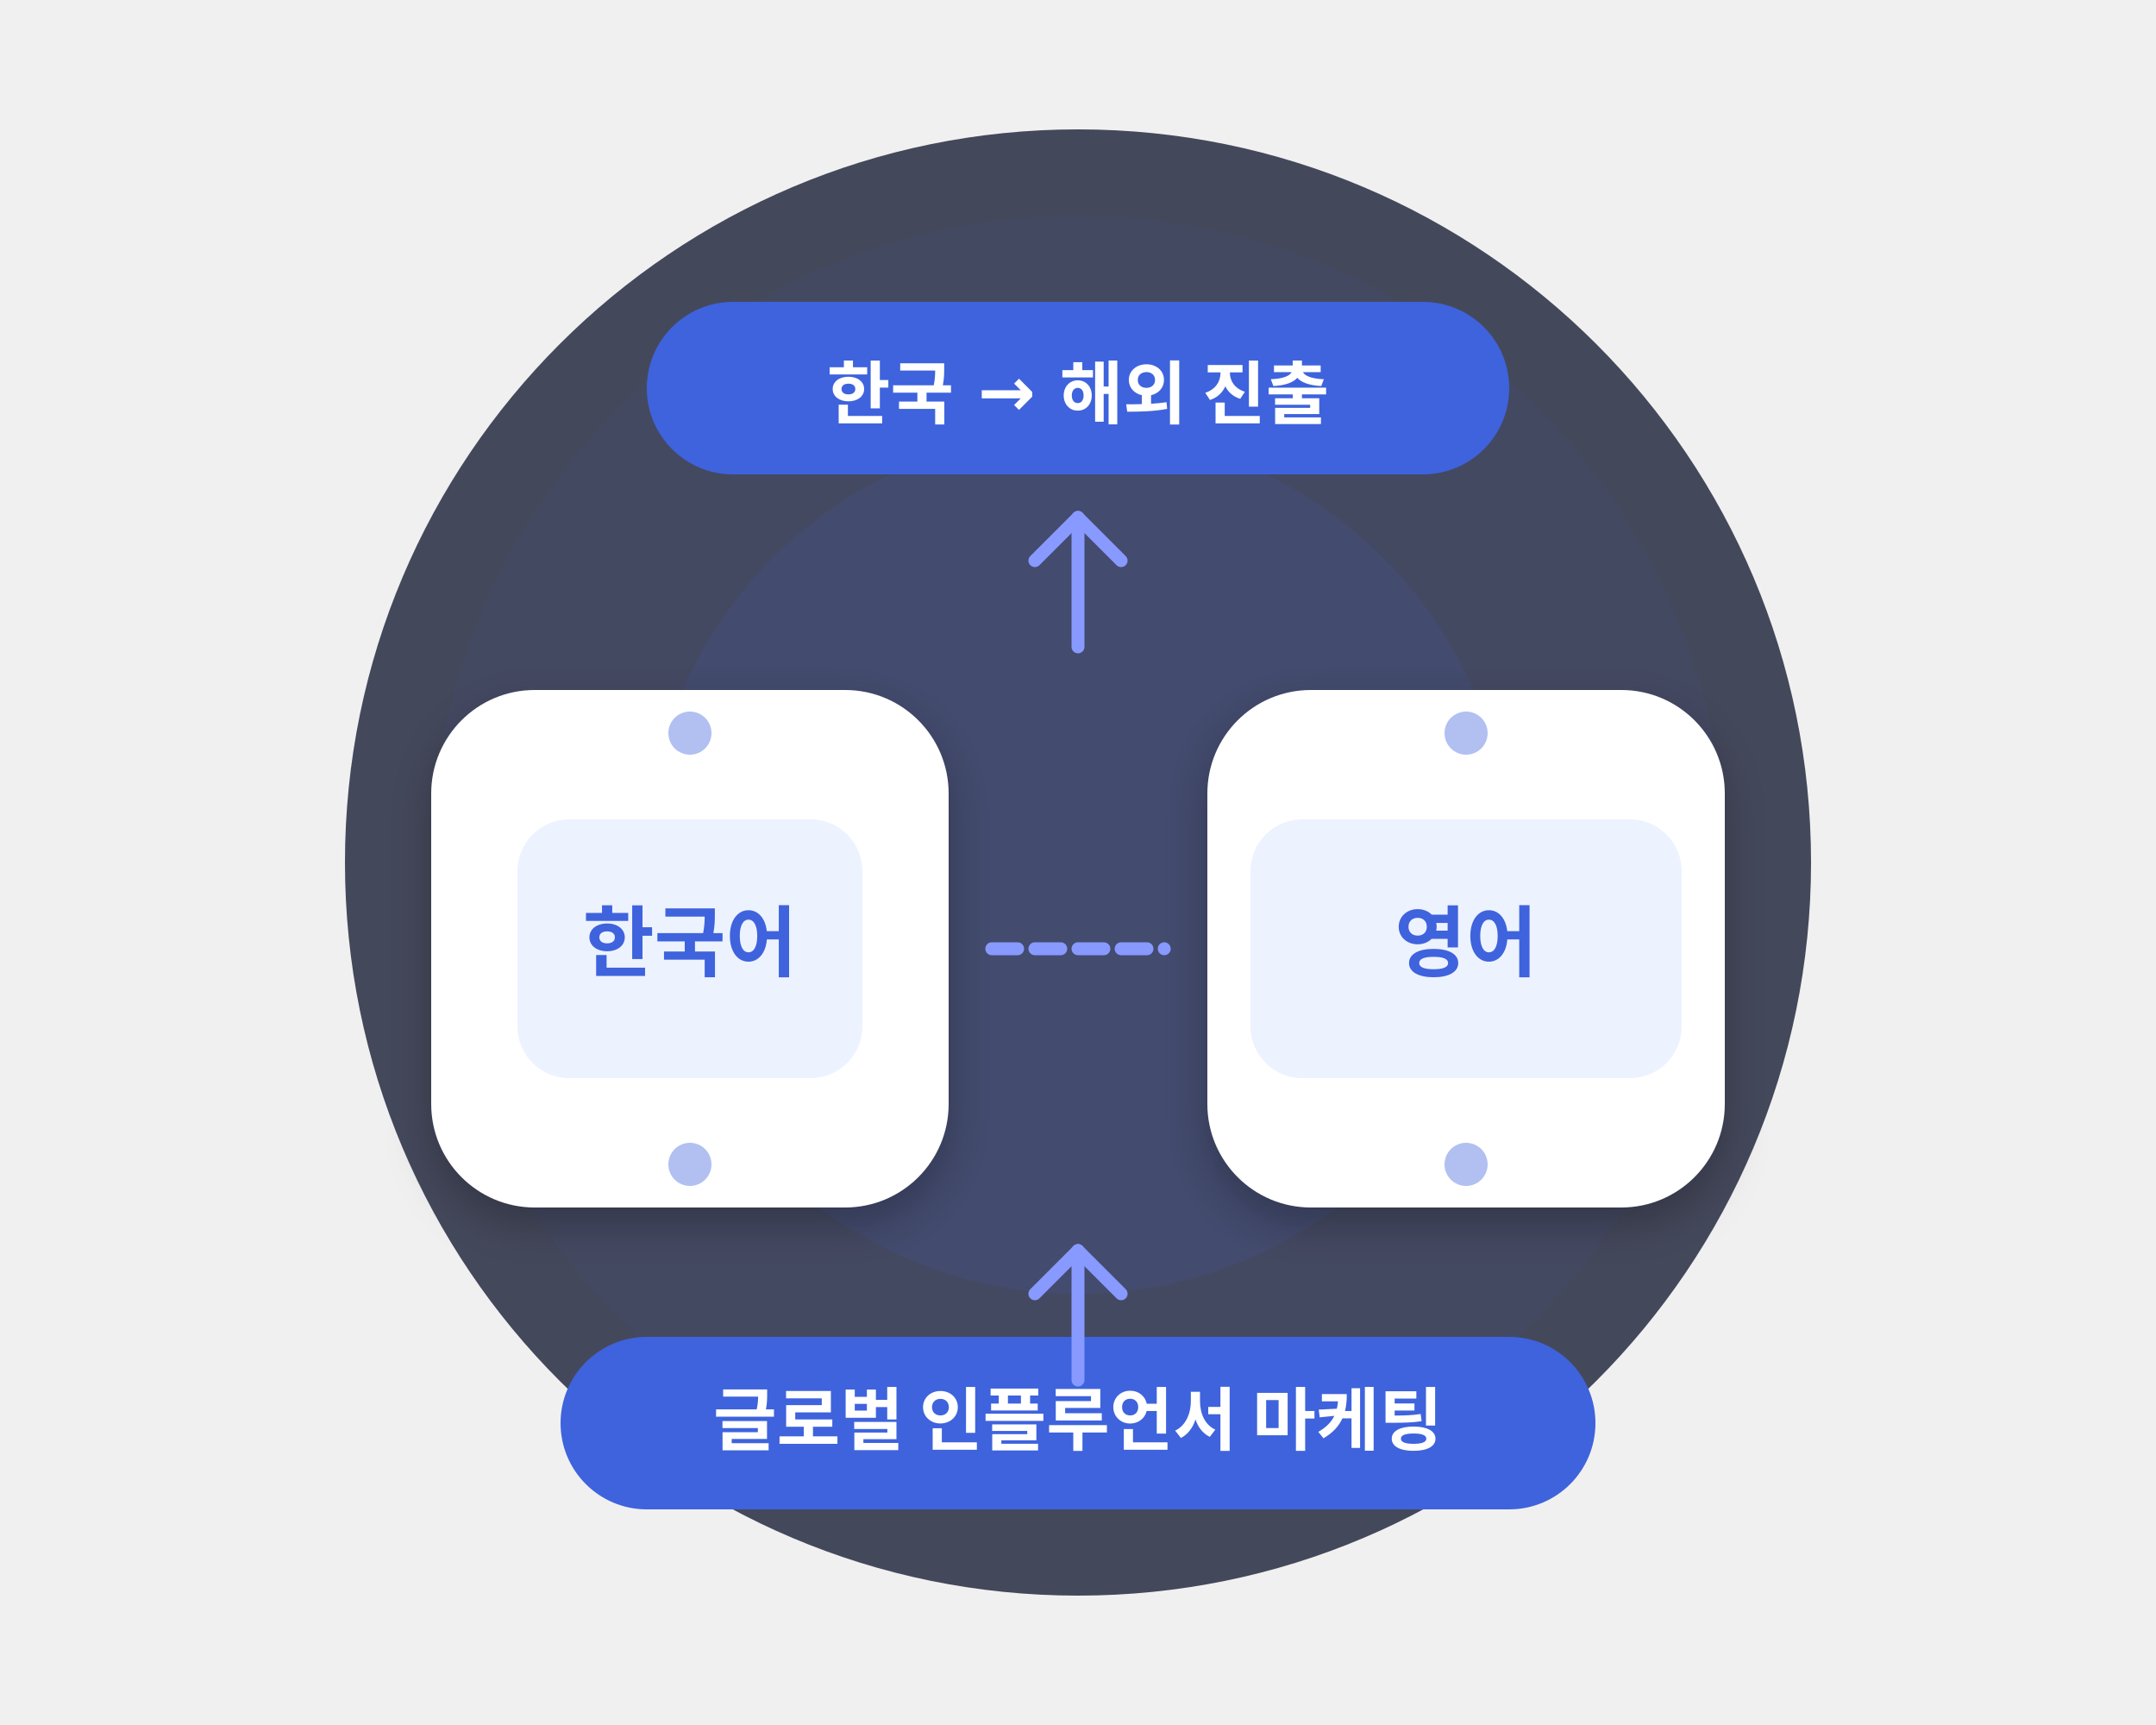
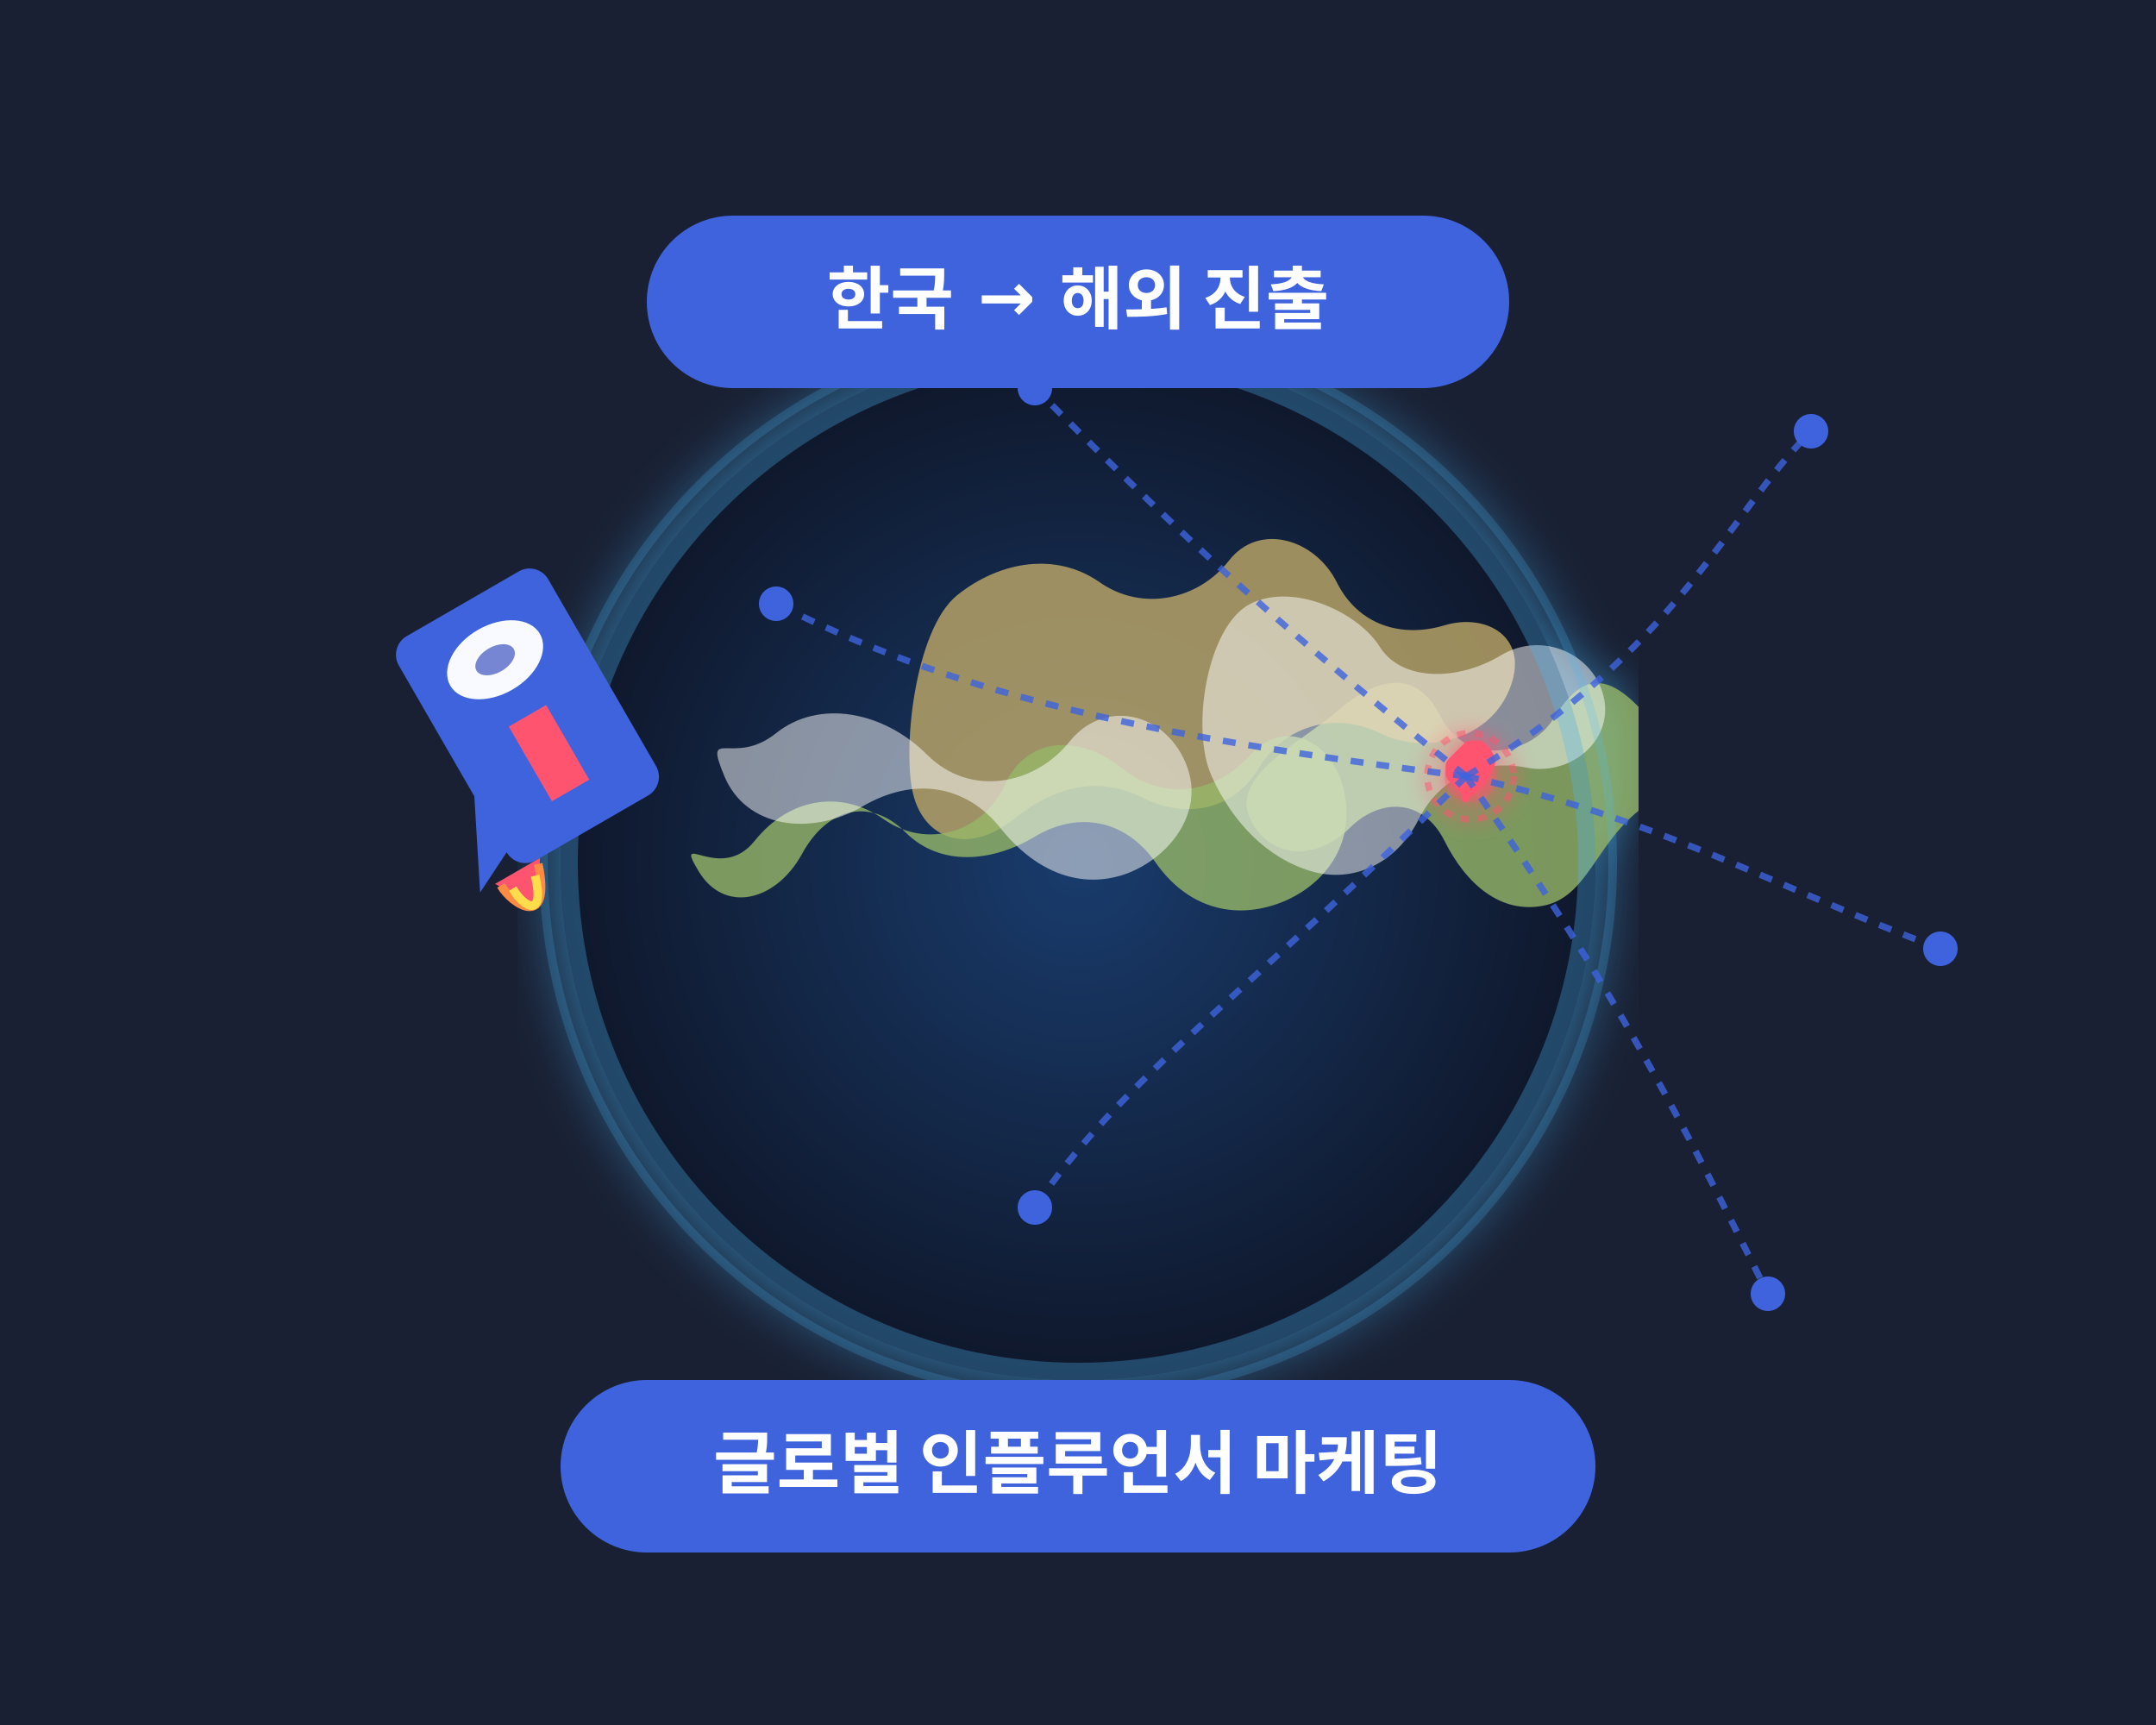
<svg xmlns="http://www.w3.org/2000/svg" width="500" height="400" viewBox="0 0 500 400" fill="none">
-   <circle cx="250" cy="200" r="170" fill="#1A1F36" fill-opacity="0.8" />
-   <circle cx="250" cy="200" r="150" fill="#3E63DD" fill-opacity="0.05" />
-   <circle cx="250" cy="200" r="100" fill="#3E63DD" fill-opacity="0.1" />
-   <rect x="150" y="70" width="200" height="40" rx="20" fill="#3E63DD" />
-   <text x="250" y="97" text-anchor="middle" font-family="sans-serif" font-size="16" font-weight="600" fill="white">한국 → 해외 진출</text>
+   <rect width="500" height="400" fill="#0F172A" fill-opacity="0.95" />
  <g filter="url(#filter0_d)">
-     <rect x="100" y="160" width="120" height="120" rx="24" fill="white" />
-     <rect x="120" y="190" width="80" height="60" rx="12" fill="#EDF2FF" />
-     <text x="160" y="225" text-anchor="middle" font-family="sans-serif" font-size="18" font-weight="600" fill="#3E63DD">한국어</text>
+     <circle cx="250" cy="200" r="120" fill="url(#paint0_radial)" />
+     <path d="M310 165C318 158 328 154 334 166C340 178 355 175 360 167C365 159 370 155 378 162C386 169 390 180 380 188C370 196 368 208 358 210C348 212 340 205 335 195C330 185 320 185 313 192C306 199 295 200 290 190C285 180 302 172 310 165Z" fill="#96B668" opacity="0.8" />
+     <path d="M222 138C232 130 245 128 255 135C265 142 278 139 285 130C292 121 305 125 310 135C315 145 325 148 335 145C345 142 355 148 350 160C345 172 330 175 320 170C310 165 298 168 292 178C286 188 275 190 265 185C255 180 245 182 235 190C225 198 215 195 212 185C209 175 212 146 222 138Z" fill="#BFA968" opacity="0.8" />
+     <path d="M175 195C183 185 195 183 205 190C215 197 228 193 233 182C238 171 250 170 260 178C270 186 282 184 290 175C298 166 310 172 312 185C314 198 305 207 295 210C285 213 275 210 268 200C261 190 250 188 240 194C230 200 218 201 210 193C202 185 192 187 186 198C180 209 168 212 162 202C156 192 167 205 175 195Z" fill="#96B668" opacity="0.8" />
+     <g opacity="0.5">
+       <path d="M290 140C300 135 315 142 320 150C325 158 338 158 348 152C358 146 370 152 372 162C374 172 364 180 354 178C344 176 334 180 329 190C324 200 314 205 304 202C294 199 286 191 281 180C276 169 280 145 290 140Z" fill="white" />
+       <path d="M180 170C190 162 205 165 215 175C225 185 240 182 248 172C256 162 270 165 275 177C280 189 270 200 260 203C250 206 240 202 232 192C224 182 212 180 200 187C188 194 173 192 168 180C163 168 170 178 180 170Z" fill="white" />
+     </g>
+     <circle cx="250" cy="200" r="118" stroke="#4FB9FC" stroke-width="4" stroke-opacity="0.3" />
+     <circle cx="250" cy="200" r="124" stroke="#4FB9FC" stroke-width="2" stroke-opacity="0.2" />
  </g>
-   <g filter="url(#filter1_d)">
-     <rect x="280" y="160" width="120" height="120" rx="24" fill="white" />
-     <rect x="290" y="190" width="100" height="60" rx="12" fill="#EDF2FF" />
-     <text x="340" y="225" text-anchor="middle" font-family="sans-serif" font-size="18" font-weight="600" fill="#3E63DD">영어</text>
+   <g filter="url(#filter_korea)">
+     <path d="M340 185C340.5 184 341.5 183.5 342 183C342.5 182.5 343 182 343.5 181.5C344 181 344 180.5 344.5 180C345 179.5 345.2 178.5 345.5 178C345.8 177.5 346 177 346 176.5C346 176 345.8 175.5 345.5 175C345.2 174.5 345 174 344.5 173.5C344 173 343.5 172.5 343 172.5C342.5 172.5 342 172.5 341.5 172.5C341 172.5 340.5 172.5 340 173C339.5 173.5 339 174 338.5 174.5C338 175 337.5 175.5 337 176C336.5 176.5 336 177 336 177.5C336 178 336 178.5 336 179C336 179.5 336 180 336.5 180.5C337 181 337.5 181.5 338 182C338.5 182.5 339 183 339.5 183.5C340 184 339.5 186 340 185Z" fill="#FF5470" stroke="#FF5470" stroke-width="1.5" />
+     <circle cx="341" cy="180" r="6" fill="#FF5470" fill-opacity="0.3" />
+     <circle cx="341" cy="180" r="10" stroke="#FF5470" stroke-width="1.5" stroke-opacity="0.5" stroke-dasharray="2 2" />
  </g>
-   <rect x="130" y="310" width="240" height="40" rx="20" fill="#3E63DD" />
-   <text x="250" y="335" text-anchor="middle" font-family="sans-serif" font-size="16" font-weight="600" fill="white">글로벌 인플루언서 마케팅</text>
-   <path d="M250 120L250 150" stroke="#8899FF" stroke-width="3" stroke-linecap="round" />
-   <path d="M250 120L240 130" stroke="#8899FF" stroke-width="3" stroke-linecap="round" />
-   <path d="M250 120L260 130" stroke="#8899FF" stroke-width="3" stroke-linecap="round" />
-   <path d="M250 290L250 320" stroke="#8899FF" stroke-width="3" stroke-linecap="round" />
-   <path d="M250 290L240 300" stroke="#8899FF" stroke-width="3" stroke-linecap="round" />
-   <path d="M250 290L260 300" stroke="#8899FF" stroke-width="3" stroke-linecap="round" />
-   <path d="M230 220L270 220" stroke="#8899FF" stroke-width="3" stroke-linecap="round" stroke-dasharray="6 4" />
+   <g stroke="#3E63DD" stroke-width="1.5" stroke-dasharray="3 3" stroke-opacity="0.8">
+     <path d="M340 180C390 150 400 120 420 100" />
+     <path d="M340 180C385 190 410 205 450 220" />
+     <path d="M340 180C375 230 390 260 410 300" />
+     <path d="M340 180C290 230 260 250 240 280" />
+     <path d="M340 180C260 170 220 160 180 140" />
+     <path d="M340 180C290 140 270 120 240 90" />
+   </g>
+   <circle cx="420" cy="100" r="4" fill="#3E63DD" />
+   <circle cx="450" cy="220" r="4" fill="#3E63DD" />
+   <circle cx="410" cy="300" r="4" fill="#3E63DD" />
+   <circle cx="240" cy="280" r="4" fill="#3E63DD" />
+   <circle cx="180" cy="140" r="4" fill="#3E63DD" />
+   <circle cx="240" cy="90" r="4" fill="#3E63DD" />
+   <rect x="150" y="50" width="200" height="40" rx="20" fill="#3E63DD" />
+   <text x="250" y="75" text-anchor="middle" font-family="sans-serif" font-size="16" font-weight="600" fill="white">한국 → 해외 진출</text>
+   <rect x="130" y="320" width="240" height="40" rx="20" fill="#3E63DD" />
+   <text x="250" y="345" text-anchor="middle" font-family="sans-serif" font-size="16" font-weight="600" fill="white">글로벌 인플루언서 마케팅</text>
+   <g transform="translate(90, 150) rotate(-30)">
+     <rect x="0" y="0" width="40" height="60" rx="5" fill="#3E63DD" />
+     <path d="M0 40L-10 60L0 55L10 60L0 40Z" fill="#3E63DD" />
+     <ellipse cx="20" cy="15" rx="12" ry="8" fill="#F8FAFF" />
+     <rect x="15" y="30" width="10" height="20" fill="#FF5470" />
+     <path d="M-6 60L0 70L6 60" fill="#FF5470" />
+     <ellipse cx="20" cy="15" rx="5" ry="3" fill="#7786D3" />
+   </g>
+   <g transform="translate(90, 150) rotate(-30)">
+     <path d="M-5 61C-5 66 0 76 5 61" stroke="#FF8C42" stroke-width="2" />
+     <path d="M-3 63C-3 68 0 73 3 63" stroke="#FFDD4A" stroke-width="2" />
+   </g>
  <defs>
-     <filter id="filter0_d" x="90" y="154" width="140" height="140" filterUnits="userSpaceOnUse" color-interpolation-filters="sRGB">
+     <filter id="filter0_d" x="120" y="70" width="260" height="260" filterUnits="userSpaceOnUse" color-interpolation-filters="sRGB">
      <feFlood flood-opacity="0" result="BackgroundImageFix" />
      <feColorMatrix in="SourceAlpha" type="matrix" values="0 0 0 0 0 0 0 0 0 0 0 0 0 0 0 0 0 0 127 0" />
-       <feOffset dy="4" />
+       <feOffset />
      <feGaussianBlur stdDeviation="5" />
-       <feColorMatrix type="matrix" values="0 0 0 0 0 0 0 0 0 0 0 0 0 0 0 0 0 0 0.25 0" />
+       <feColorMatrix type="matrix" values="0 0 0 0 0.271 0 0 0 0 0.725 0 0 0 0 0.988 0 0 0 0.5 0" />
      <feBlend mode="normal" in2="BackgroundImageFix" result="effect1_dropShadow" />
      <feBlend mode="normal" in="SourceGraphic" in2="effect1_dropShadow" result="shape" />
    </filter>
-     <filter id="filter1_d" x="270" y="154" width="140" height="140" filterUnits="userSpaceOnUse" color-interpolation-filters="sRGB">
+     <filter id="filter_korea" x="325" y="165" width="35" height="35" filterUnits="userSpaceOnUse" color-interpolation-filters="sRGB">
      <feFlood flood-opacity="0" result="BackgroundImageFix" />
      <feColorMatrix in="SourceAlpha" type="matrix" values="0 0 0 0 0 0 0 0 0 0 0 0 0 0 0 0 0 0 127 0" />
-       <feOffset dy="4" />
-       <feGaussianBlur stdDeviation="5" />
-       <feColorMatrix type="matrix" values="0 0 0 0 0 0 0 0 0 0 0 0 0 0 0 0 0 0 0.25 0" />
+       <feOffset />
+       <feGaussianBlur stdDeviation="2" />
+       <feColorMatrix type="matrix" values="0 0 0 0 1 0 0 0 0 0.325 0 0 0 0 0.435 0 0 0 0.8 0" />
      <feBlend mode="normal" in2="BackgroundImageFix" result="effect1_dropShadow" />
      <feBlend mode="normal" in="SourceGraphic" in2="effect1_dropShadow" result="shape" />
    </filter>
+     <radialGradient id="paint0_radial" cx="0" cy="0" r="1" gradientUnits="userSpaceOnUse" gradientTransform="translate(250 200) rotate(90) scale(120)">
+       <stop offset="0" stop-color="#193C6D" />
+       <stop offset="1" stop-color="#0F172A" />
+     </radialGradient>
  </defs>
-   <circle cx="160" cy="170" r="5" fill="#3E63DD" fill-opacity="0.4" />
-   <circle cx="340" cy="170" r="5" fill="#3E63DD" fill-opacity="0.4" />
-   <circle cx="160" cy="270" r="5" fill="#3E63DD" fill-opacity="0.4" />
-   <circle cx="340" cy="270" r="5" fill="#3E63DD" fill-opacity="0.4" />
</svg>
